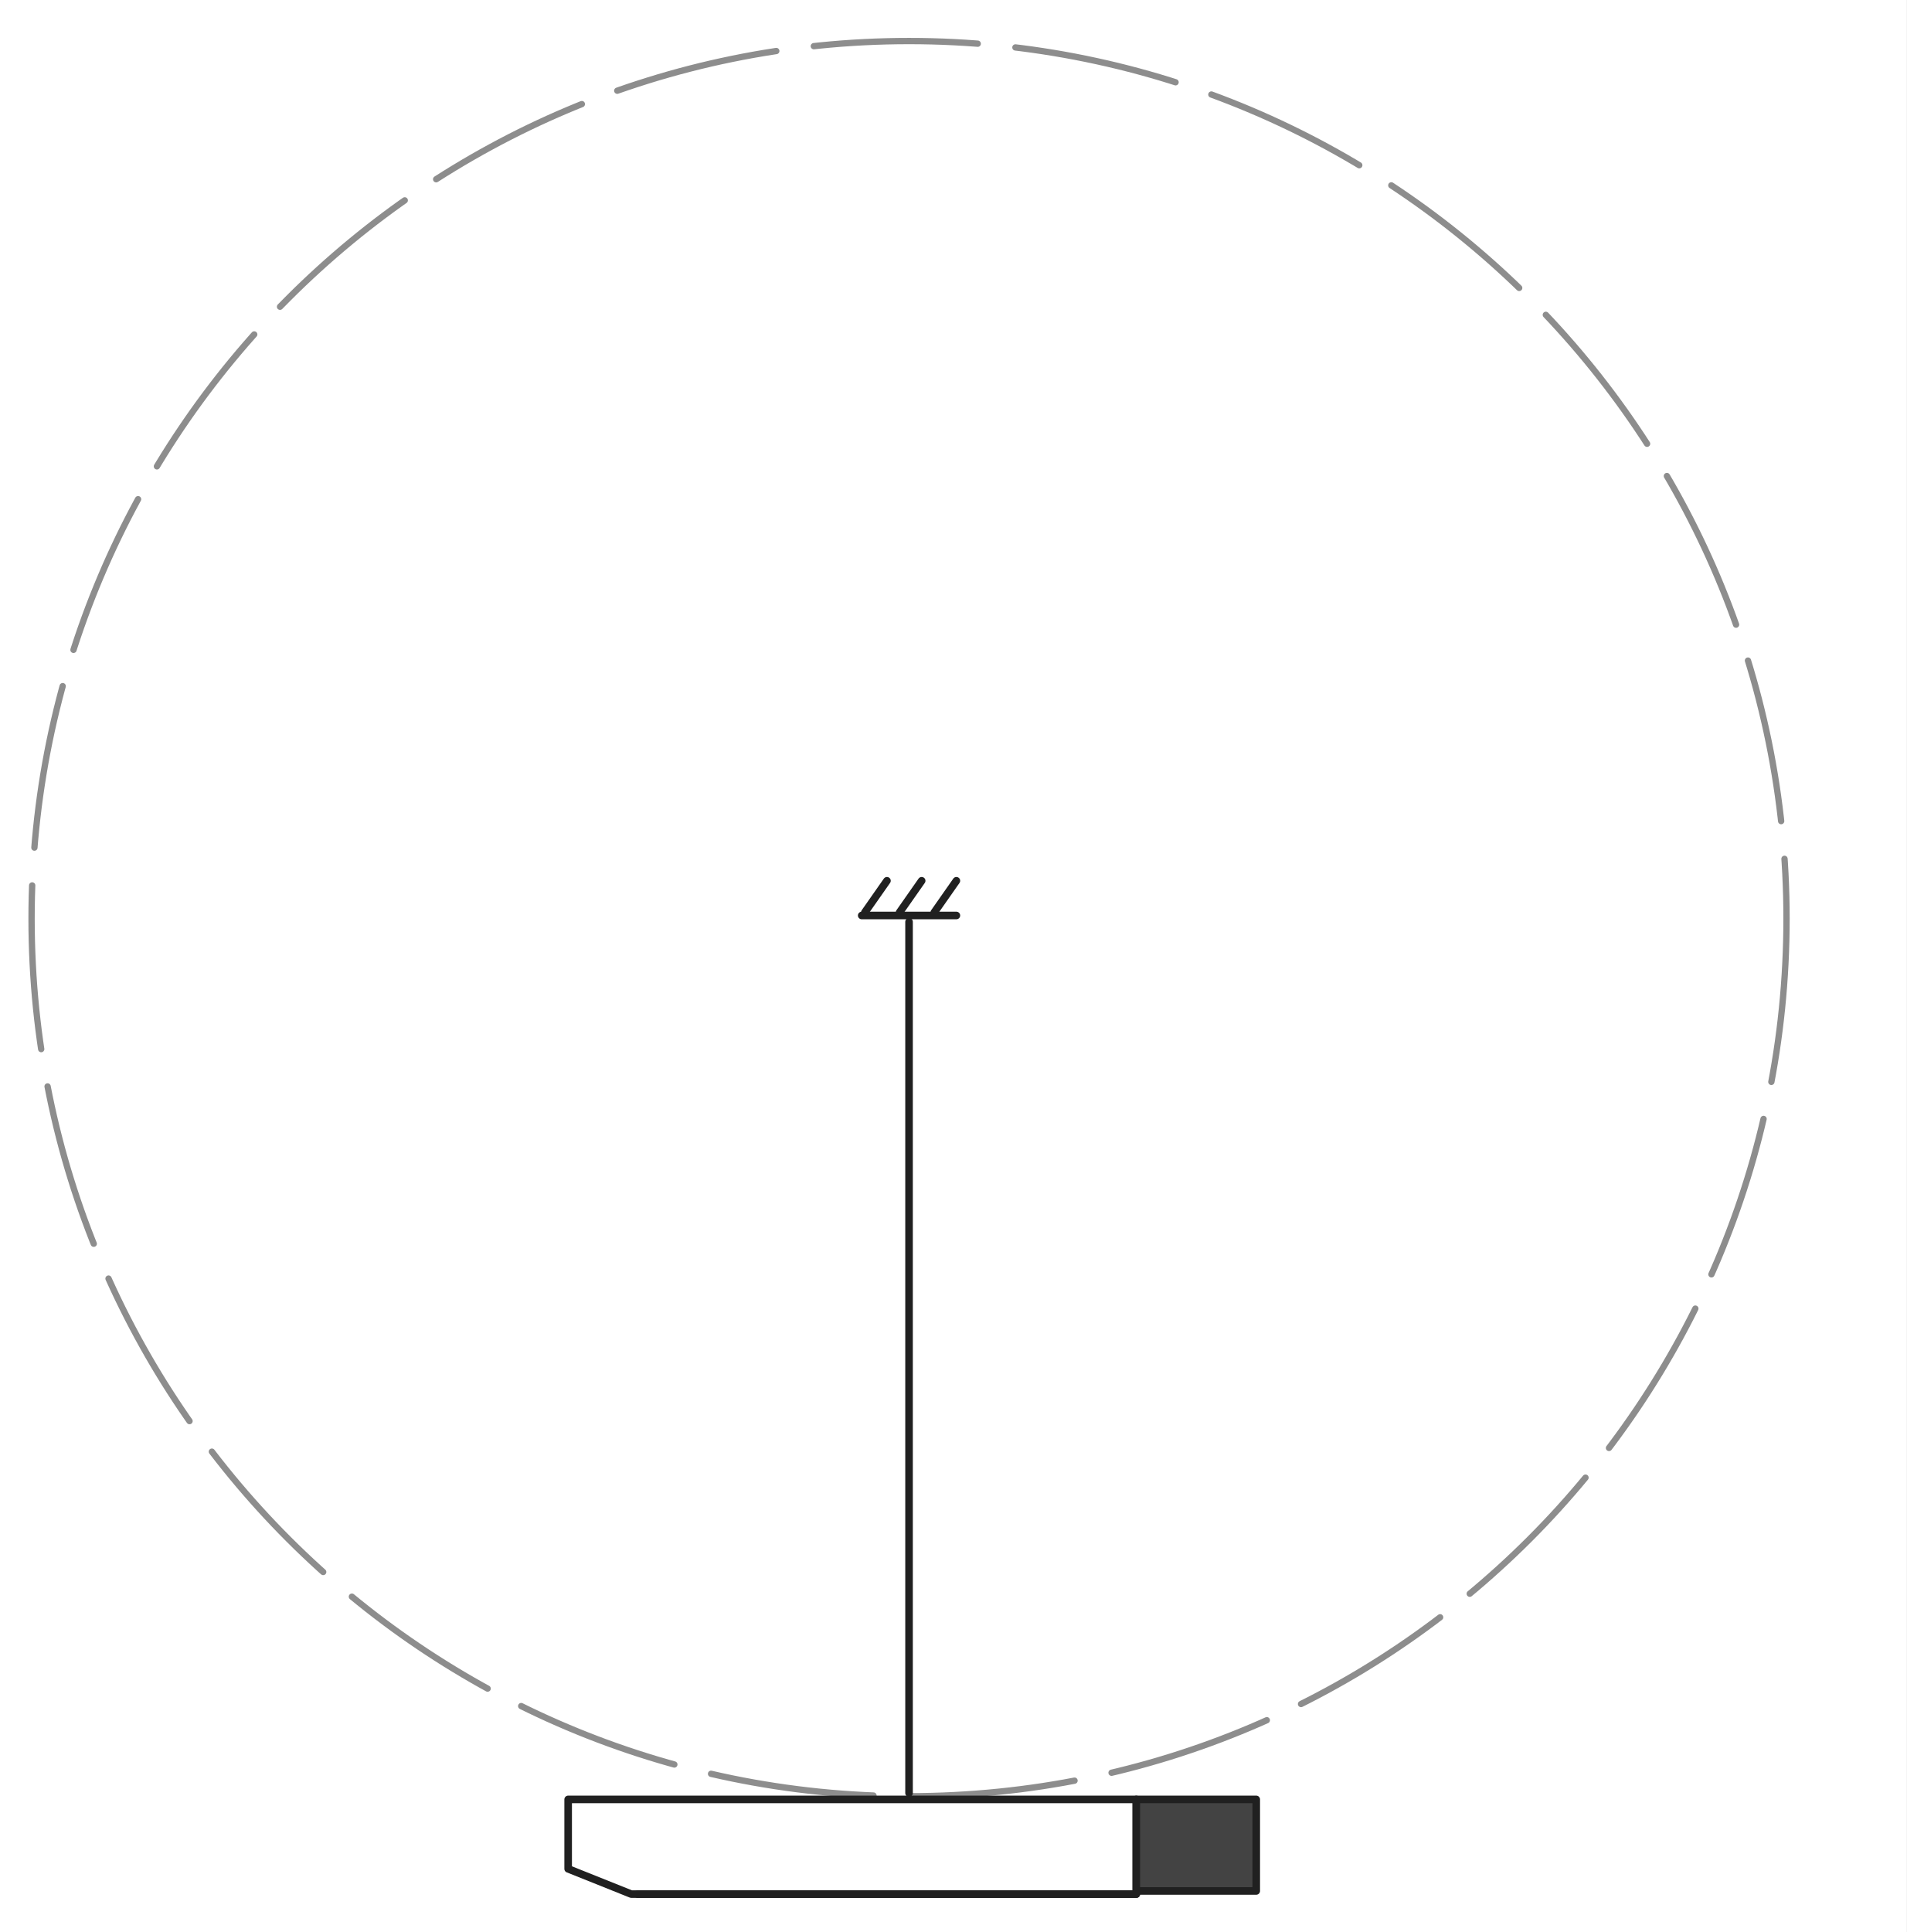
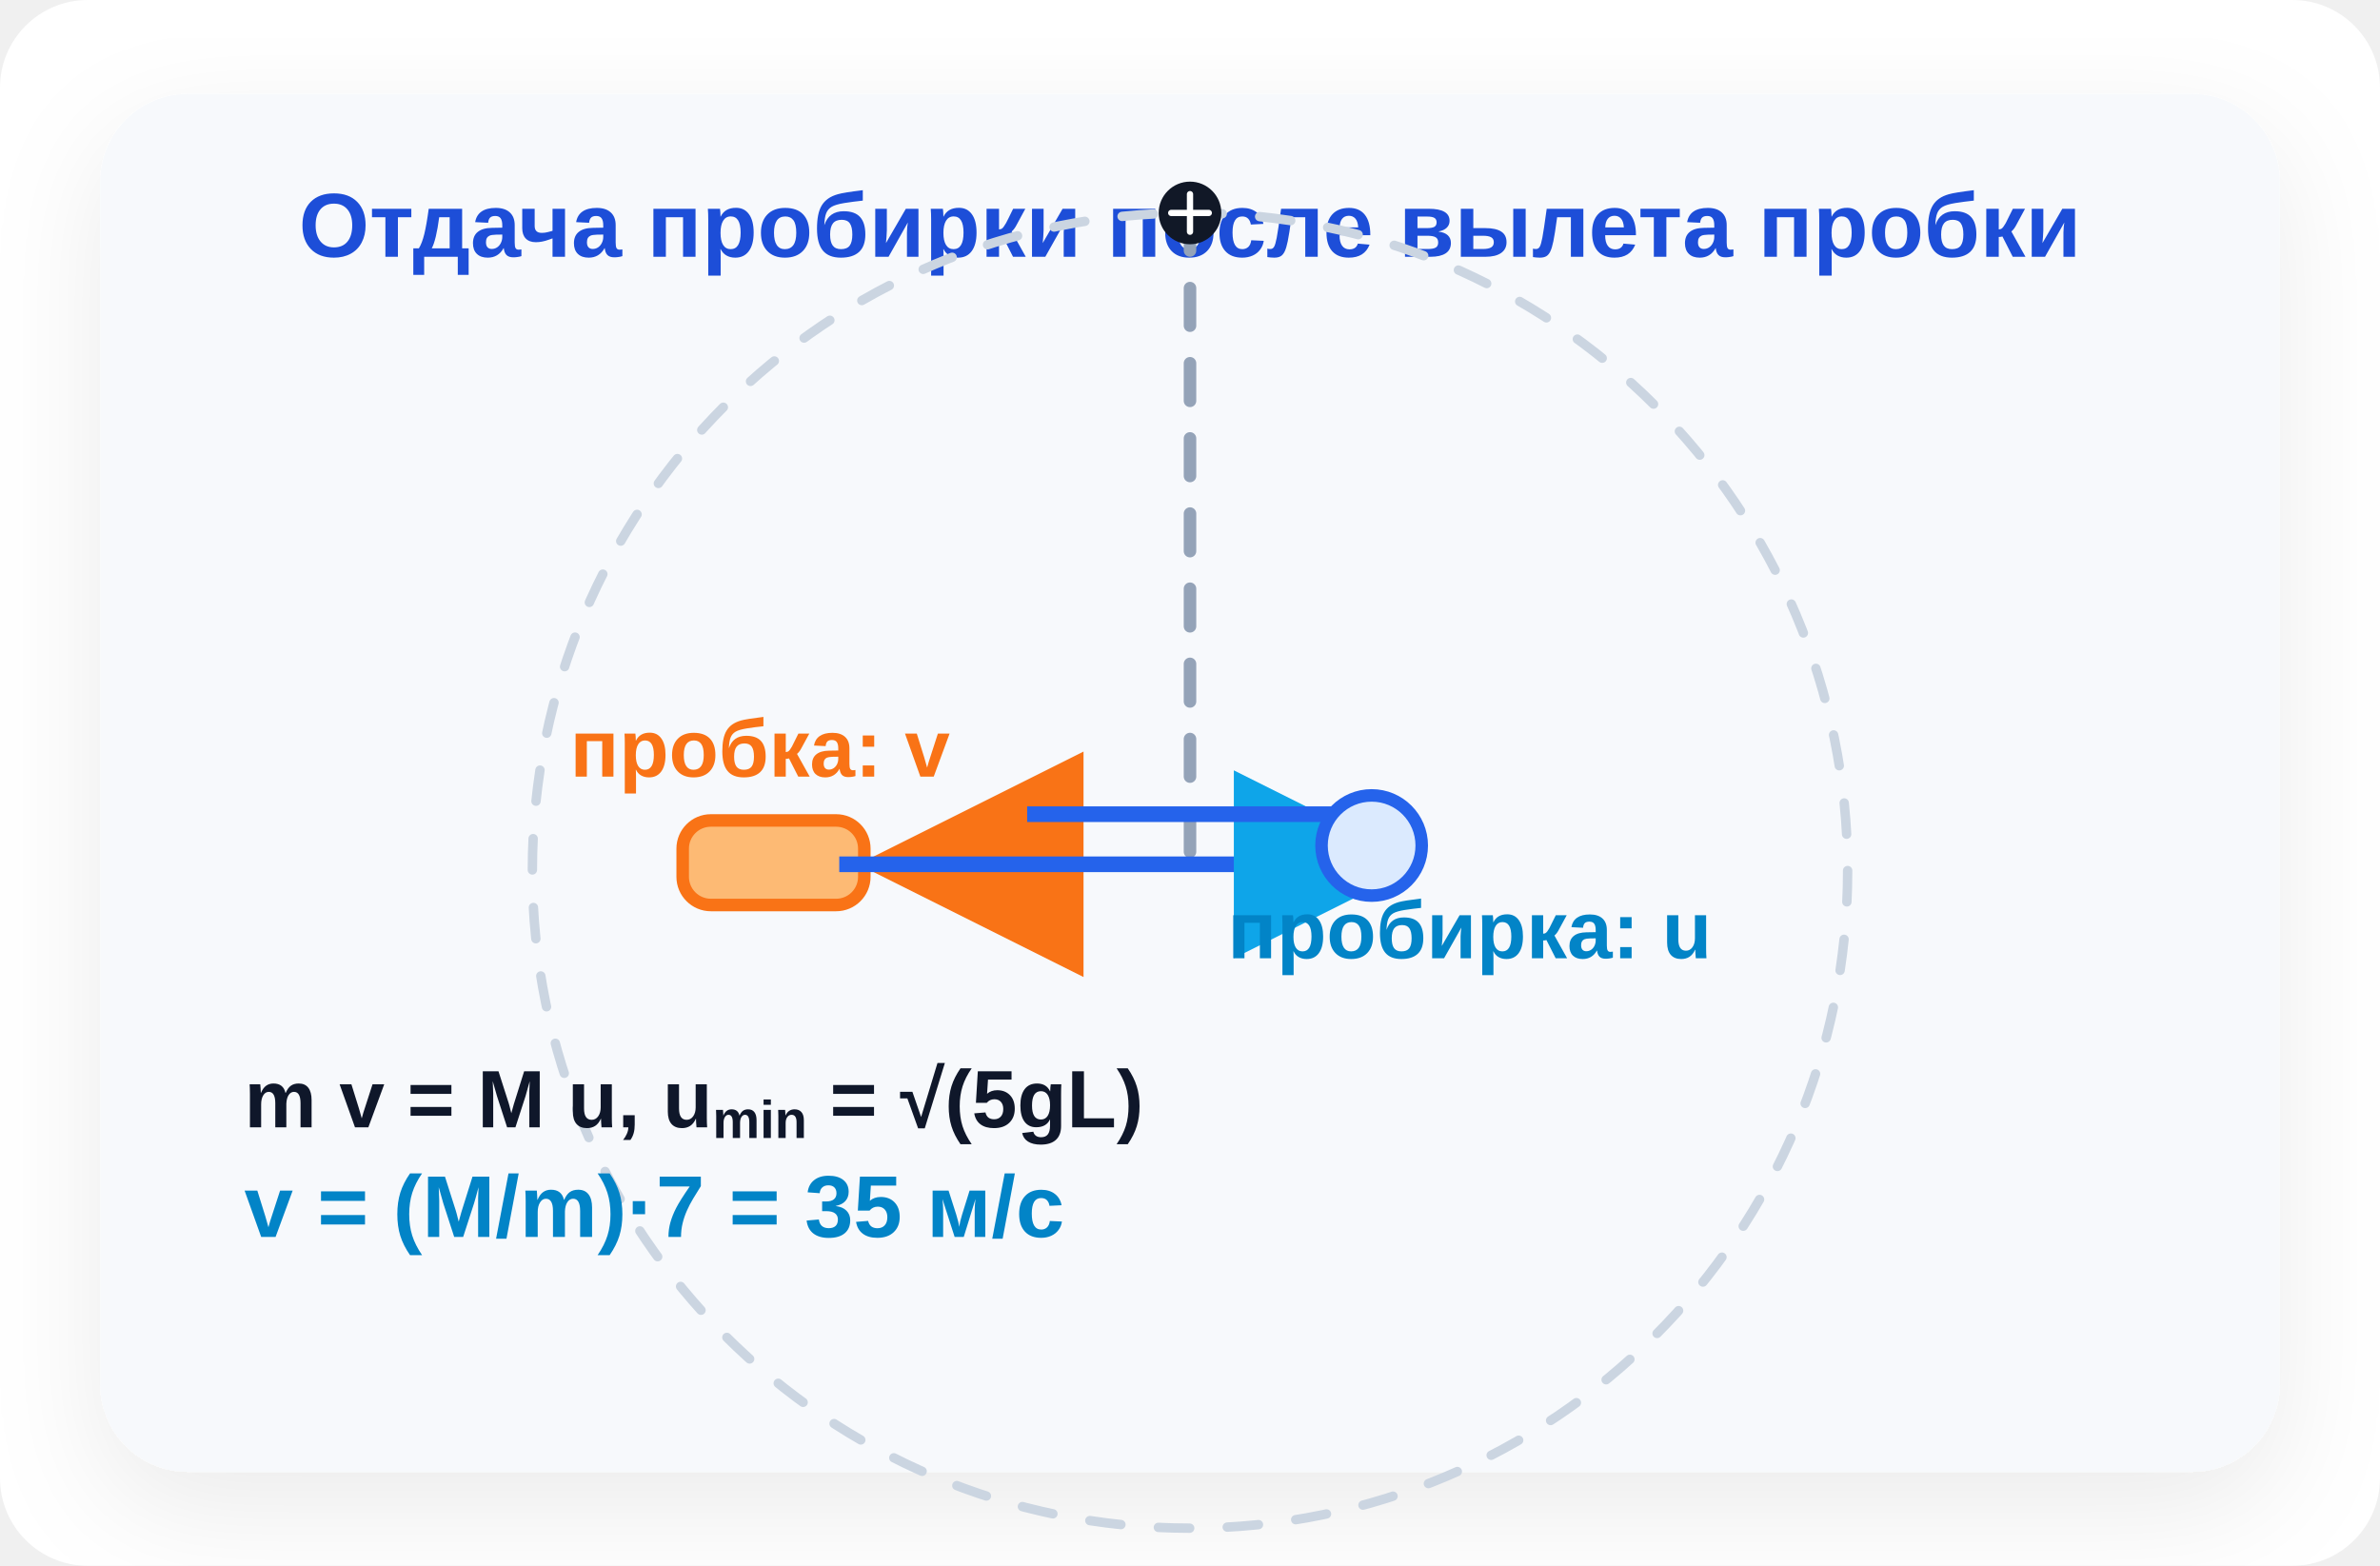
- <svg xmlns="http://www.w3.org/2000/svg" viewBox="0 0 604 612" role="img" aria-labelledby="title desc">
-   <rect width="604" height="612" fill="#ffffff" />
+ <svg xmlns="http://www.w3.org/2000/svg" viewBox="0 0 760 500" role="img" aria-labelledby="title desc">
+   <defs>
+     <marker id="blueArrow" markerWidth="12" markerHeight="12" refX="10" refY="6" orient="auto" markerUnits="strokeWidth">
+       <path d="M0 0 L12 6 L0 12 Z" fill="#0ea5e9" />
+     </marker>
+     <marker id="orangeArrow" markerWidth="12" markerHeight="12" refX="10" refY="6" orient="auto" markerUnits="strokeWidth">
+       <path d="M0 0 L12 6 L0 12 Z" fill="#f97316" />
+     </marker>
+     <filter id="softShadow" x="-15%" y="-15%" width="130%" height="130%">
+       <feDropShadow dx="0" dy="12" stdDeviation="18" flood-color="#0f172a" flood-opacity="0.08" />
+     </filter>
+   </defs>
+   <rect width="760" height="500" rx="28" fill="#ffffff" />
+   <rect x="32" y="30" width="696" height="440" rx="28" fill="#f7f9fc" filter="url(#softShadow)" />
+   <text x="380" y="82" text-anchor="middle" fill="#1d4ed8" font-family="Golos Text, Arial, sans-serif" font-size="29" font-weight="800">
+     Отдача пробирки после вылета пробки
+   </text>
  <g fill="none" stroke-linecap="round" stroke-linejoin="round">
-     <circle cx="288" cy="291" r="278" stroke="#8d8d8d" stroke-width="2" stroke-dasharray="52 12" />
-     <path d="M288 292V568" stroke="#202020" stroke-width="2.4" />
-     <path d="M273 290h30" stroke="#202020" stroke-width="2.4" />
-     <path d="M274 289l7-10M285 289l7-10M296 289l7-10" stroke="#202020" stroke-width="2.4" />
-     <path d="M180 570h180v30H200l-20-8z" fill="#ffffff" stroke="#202020" stroke-width="2.4" />
-     <path d="M360 570h38v29h-38z" fill="#434343" stroke="#202020" stroke-width="2.4" />
-     <path d="M202 600h158" stroke="#202020" stroke-width="2.4" />
+     <circle cx="380" cy="278" r="210" stroke="#cbd5e1" stroke-width="3" stroke-dasharray="10 12" />
+     <path d="M380 68V278" stroke="#94a3b8" stroke-width="4" stroke-dasharray="12 12" />
+   </g>
+   <g aria-label="точка подвеса">
+     <circle cx="380" cy="68" r="10" fill="#111827" />
+     <path d="M374 68H386M380 62V74" stroke="#ffffff" stroke-width="2" stroke-linecap="round" />
+   </g>
+   <g aria-label="пробка вылетает влево">
+     <text x="182" y="248" fill="#f97316" font-family="Golos Text, Arial, sans-serif" font-size="26" font-weight="800">пробка: v</text>
+     <rect x="218" y="262" width="58" height="27" rx="9" fill="#fdba74" stroke="#f97316" stroke-width="4" />
+     <path d="M332 276H286" stroke="#f97316" stroke-width="6" marker-end="url(#orangeArrow)" />
+   </g>
+   <g aria-label="пробирка получает скорость вправо">
+     <path d="M268 276H444" stroke="#2563eb" stroke-width="5" marker-end="url(#blueArrow)" />
+     <path d="M328 260H442" stroke="#2563eb" stroke-width="5" />
+     <circle cx="438" cy="270" r="16" fill="#dbeafe" stroke="#2563eb" stroke-width="4" />
+     <text x="392" y="306" fill="#0284c7" font-family="Golos Text, Arial, sans-serif" font-size="26" font-weight="800">пробирка: u</text>
+   </g>
+   <g aria-label="расчёт">
+     <text x="78" y="360" fill="#0f172a" font-family="Golos Text, Arial, sans-serif" font-size="26" font-weight="900">
+       m v = M u, u<tspan baseline-shift="sub" font-size="17">min</tspan> = √(5gL)
+     </text>
+     <text x="78" y="395" fill="#0284c7" font-family="Golos Text, Arial, sans-serif" font-size="28" font-weight="900">
+       v = (M/m)·7 = 35 м/с
+     </text>
  </g>
</svg>
